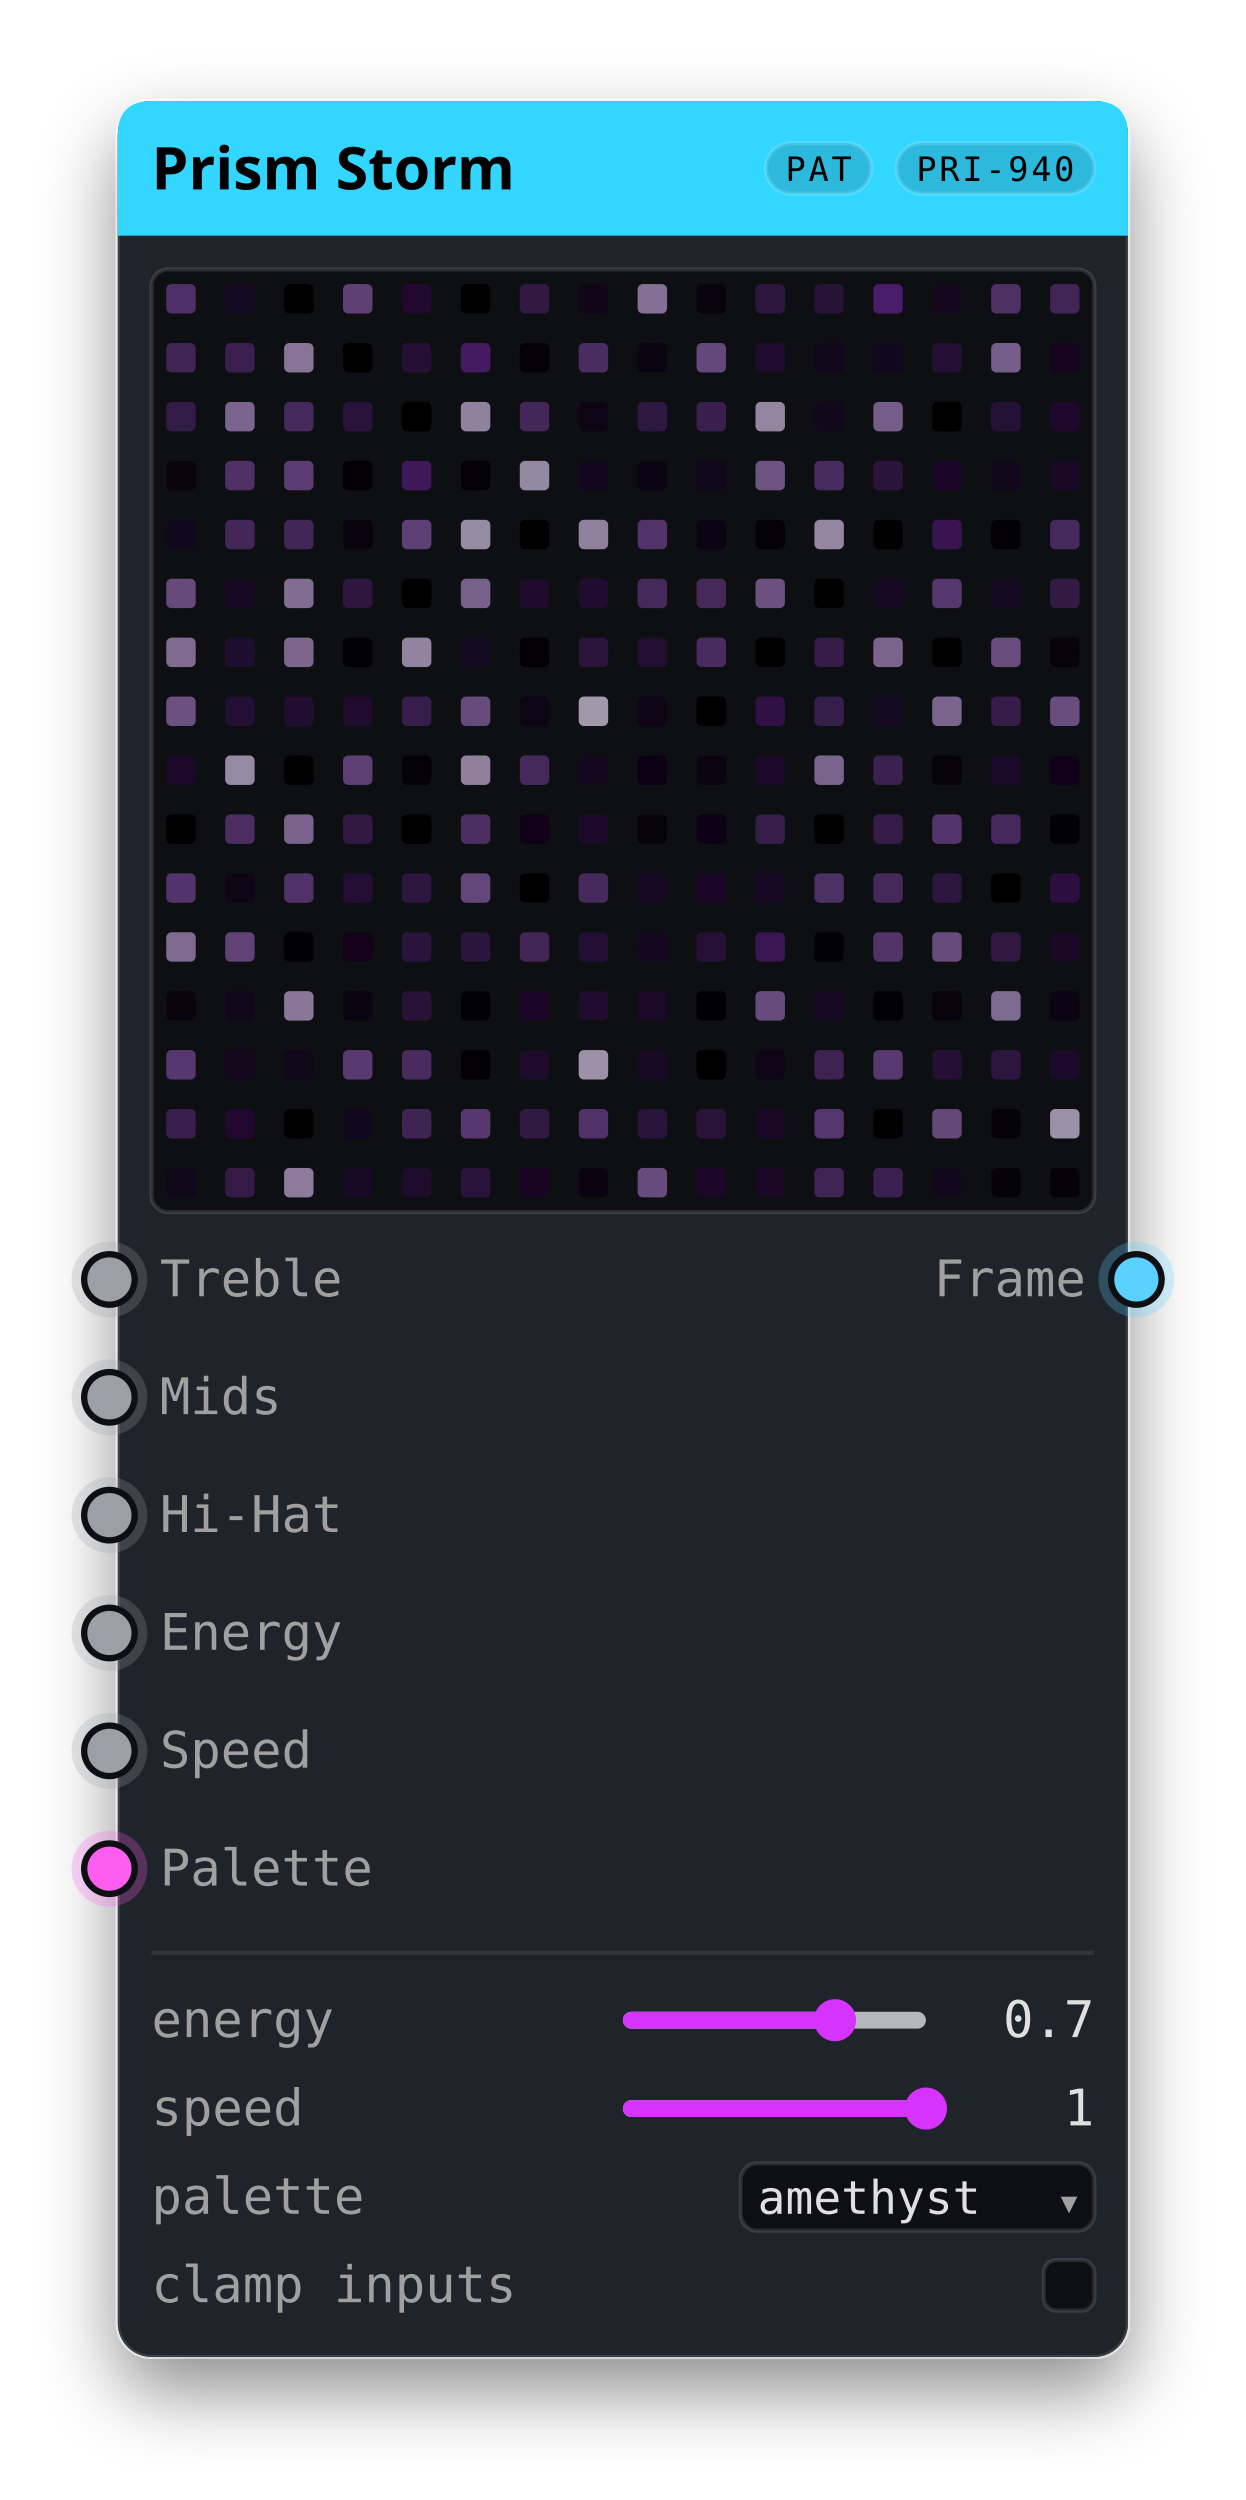
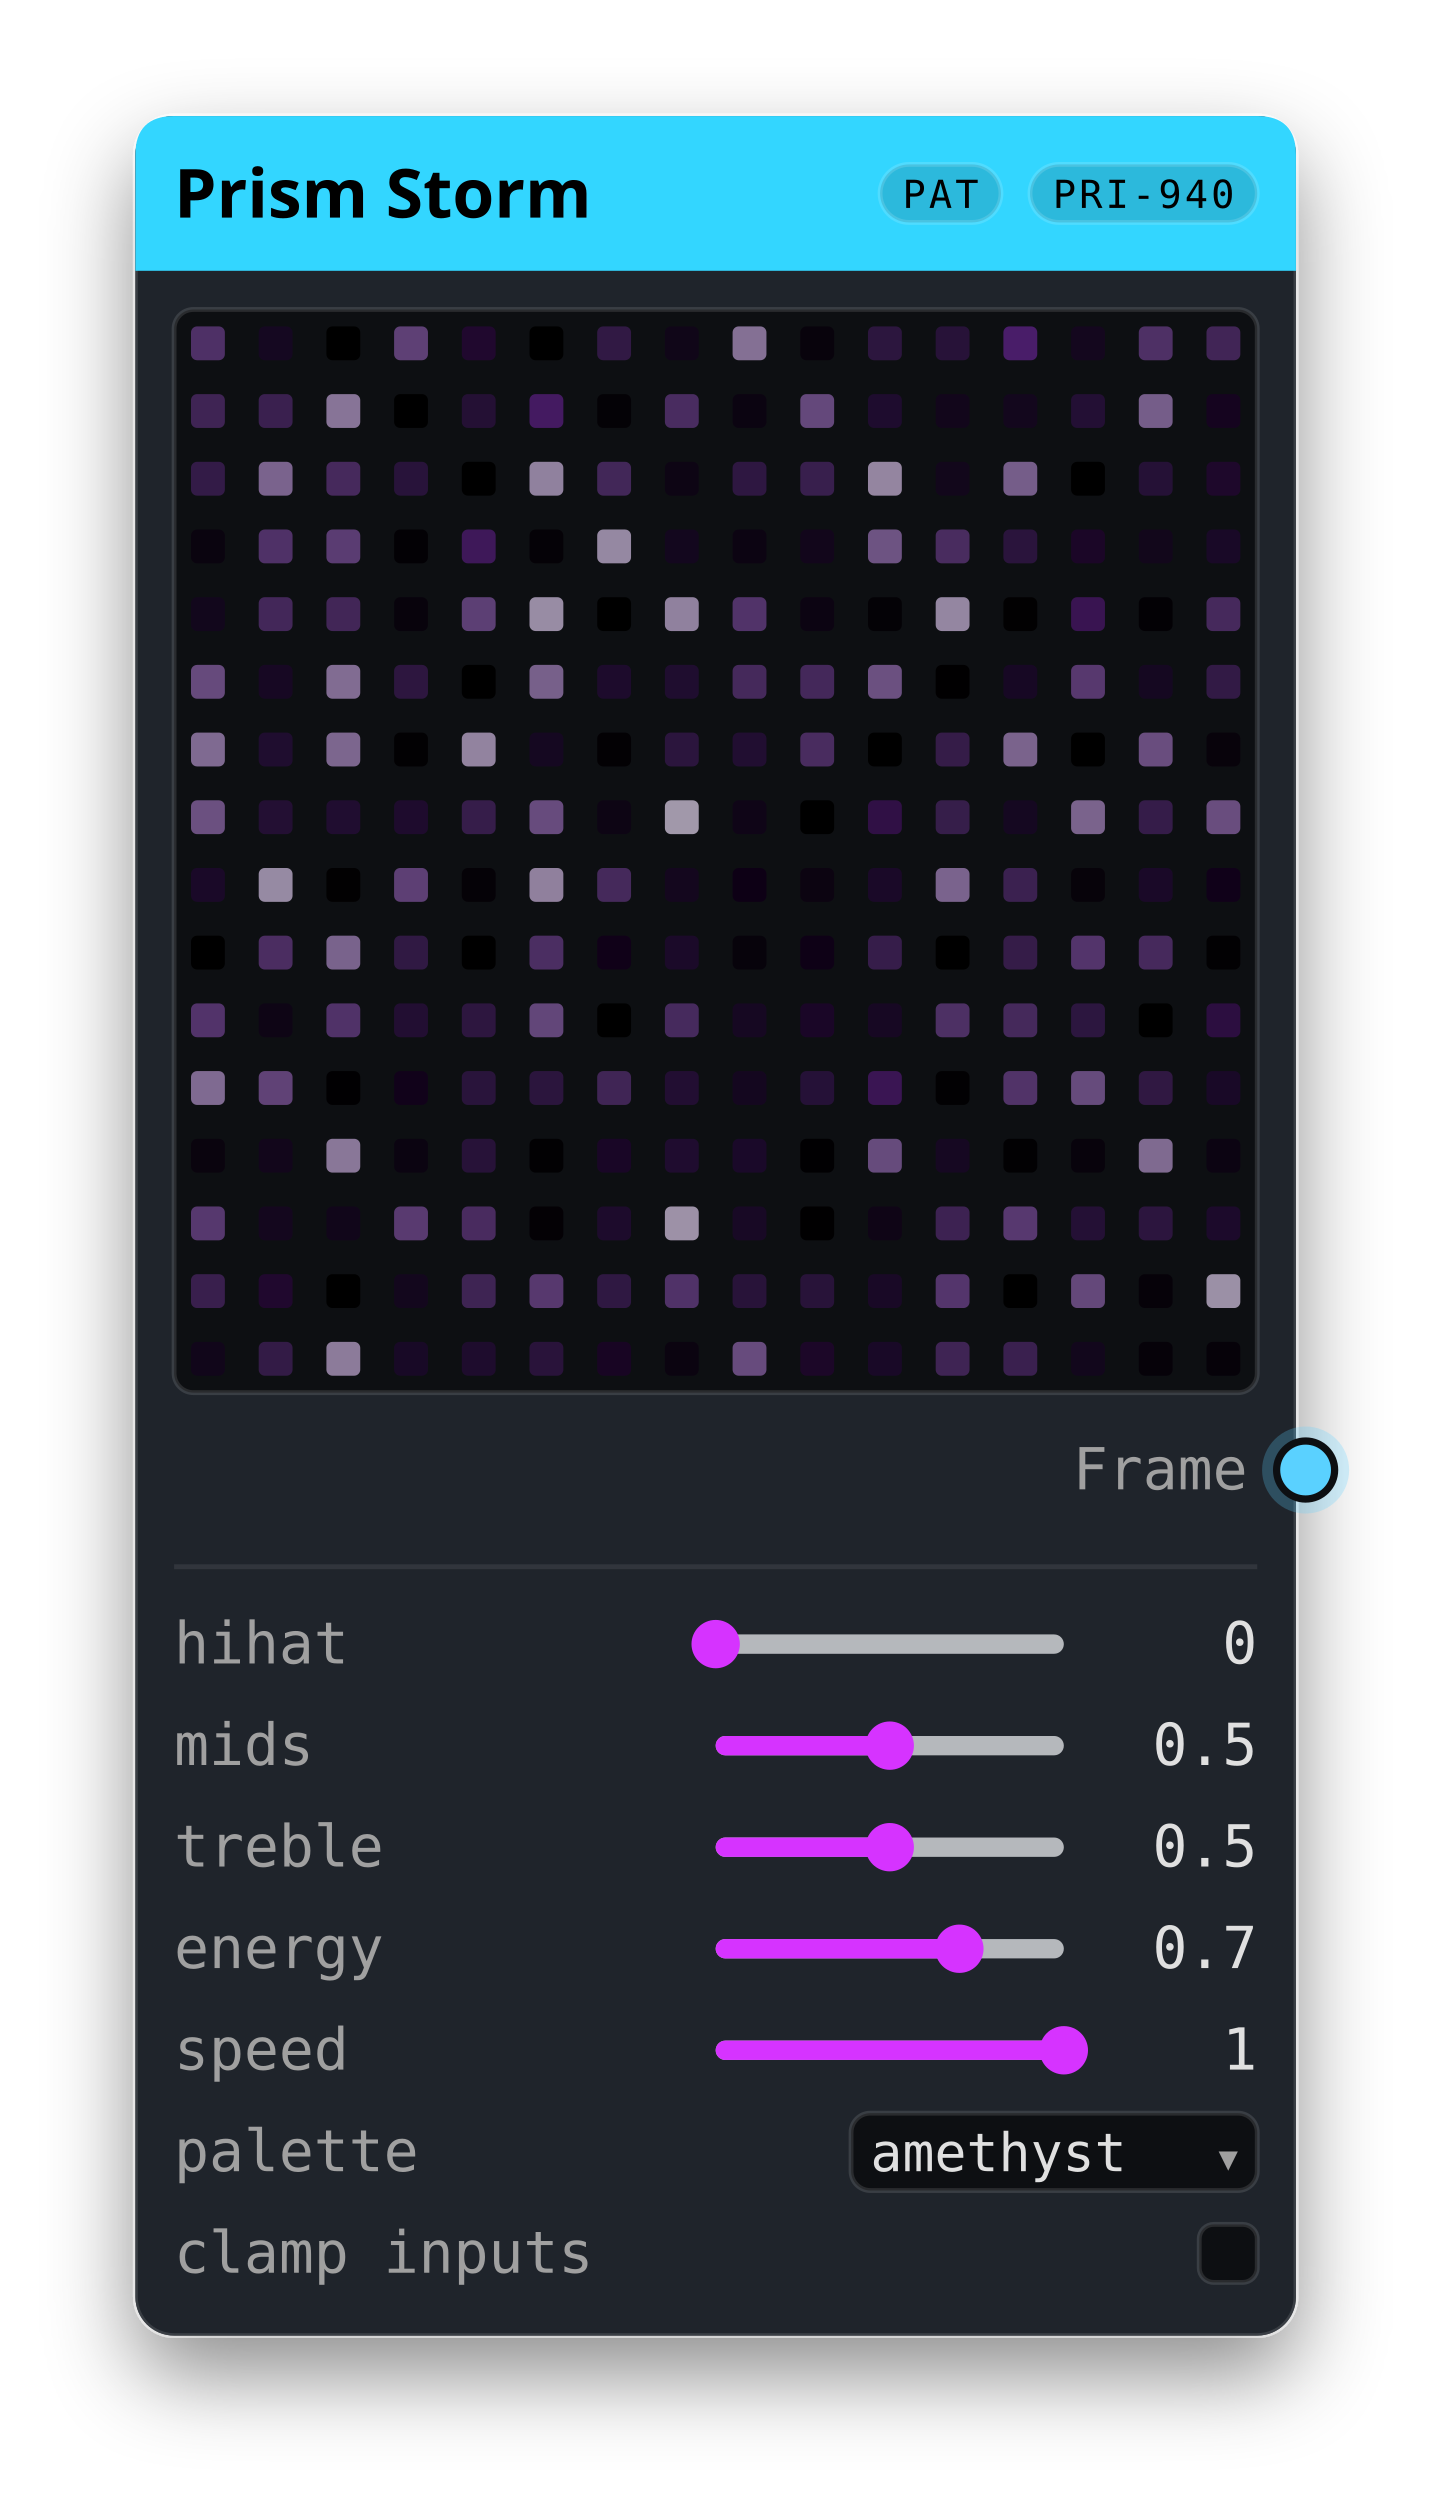
- <svg xmlns="http://www.w3.org/2000/svg" viewBox="0 0 296 594" width="296" height="594" role="img" aria-label="Prism Storm node">
+ <svg xmlns="http://www.w3.org/2000/svg" viewBox="0 0 296 517" width="296" height="517" role="img" aria-label="Prism Storm node">
  <defs>
    <filter id="shadow" x="-20%" y="-20%" width="140%" height="160%">
      <feDropShadow dx="0" dy="8" stdDeviation="9" flood-color="#000" flood-opacity="0.45" />
    </filter>
  </defs>
  <g transform="translate(28,24)">
-     <rect x="0" y="0" width="240" height="536" rx="8" fill="#1f242b" stroke="rgba(255,255,255,0.12)" filter="url(#shadow)" />
-     <rect x="0" y="0" width="240" height="536" rx="8" fill="#1f242b" stroke="rgba(255,255,255,0.12)" />
+     <rect x="0" y="0" width="240" height="459" rx="8" fill="#1f242b" stroke="rgba(255,255,255,0.12)" filter="url(#shadow)" />
+     <rect x="0" y="0" width="240" height="459" rx="8" fill="#1f242b" stroke="rgba(255,255,255,0.12)" />
    <path d="M0,32 L0,8 Q0,0 8,0 L232,0 Q240,0 240,8 L240,32 Z" fill="#33d6ff" />
    <text x="8" y="21" font-family="'Audiowide','Trebuchet MS','Arial Black',sans-serif" font-size="14" font-weight="600" fill="#000">Prism Storm</text>
    <rect x="154" y="10" width="25" height="12" rx="6" fill="rgba(0,0,0,0.14)" stroke="rgba(255,255,255,0.14)" />
    <text x="166.5" y="19" text-anchor="middle" font-family="'JetBrains Mono','Cascadia Mono','Consolas',monospace" font-size="8" letter-spacing="0.08em" fill="#000">PAT</text>
    <rect x="185" y="10" width="47" height="12" rx="6" fill="rgba(0,0,0,0.14)" stroke="rgba(255,255,255,0.14)" />
    <text x="208.5" y="19" text-anchor="middle" font-family="'JetBrains Mono','Cascadia Mono','Consolas',monospace" font-size="8" letter-spacing="0.08em" fill="#000">PRI-940</text>
    <rect x="8" y="40" width="224" height="224" rx="4" fill="#0d0f12" stroke="rgba(255,255,255,0.12)" />
    <rect x="11.50" y="43.50" width="7.00" height="7.00" rx="1.26" fill="rgb(78,48,102)" />
    <rect x="25.50" y="43.50" width="7.00" height="7.00" rx="1.26" fill="rgb(21,8,33)" />
    <rect x="39.50" y="43.50" width="7.00" height="7.00" rx="1.26" fill="rgb(0,0,0)" />
    <rect x="53.50" y="43.50" width="7.00" height="7.00" rx="1.26" fill="rgb(94,64,117)" />
    <rect x="67.50" y="43.50" width="7.00" height="7.00" rx="1.26" fill="rgb(32,8,46)" />
    <rect x="81.50" y="43.50" width="7.00" height="7.00" rx="1.26" fill="rgb(0,0,0)" />
    <rect x="95.50" y="43.50" width="7.00" height="7.00" rx="1.26" fill="rgb(49,25,68)" />
    <rect x="109.50" y="43.50" width="7.00" height="7.00" rx="1.26" fill="rgb(16,6,24)" />
    <rect x="123.50" y="43.50" width="7.00" height="7.00" rx="1.26" fill="rgb(132,112,148)" />
    <rect x="137.50" y="43.50" width="7.00" height="7.00" rx="1.26" fill="rgb(8,3,12)" />
    <rect x="151.50" y="43.50" width="7.00" height="7.00" rx="1.26" fill="rgb(44,22,62)" />
    <rect x="165.50" y="43.50" width="7.00" height="7.00" rx="1.26" fill="rgb(39,18,56)" />
    <rect x="179.50" y="43.50" width="7.00" height="7.00" rx="1.26" fill="rgb(73,29,105)" />
    <rect x="193.50" y="43.50" width="7.00" height="7.00" rx="1.26" fill="rgb(20,7,30)" />
    <rect x="207.50" y="43.50" width="7.00" height="7.00" rx="1.26" fill="rgb(78,48,101)" />
    <rect x="221.50" y="43.50" width="7.00" height="7.00" rx="1.26" fill="rgb(65,37,86)" />
    <rect x="11.50" y="57.50" width="7.00" height="7.00" rx="1.26" fill="rgb(63,36,84)" />
    <rect x="25.50" y="57.50" width="7.00" height="7.00" rx="1.26" fill="rgb(58,32,79)" />
    <rect x="39.50" y="57.50" width="7.00" height="7.00" rx="1.26" fill="rgb(135,116,151)" />
    <rect x="53.50" y="57.50" width="7.00" height="7.00" rx="1.26" fill="rgb(0,0,0)" />
    <rect x="67.50" y="57.50" width="7.00" height="7.00" rx="1.26" fill="rgb(36,16,52)" />
    <rect x="81.50" y="57.50" width="7.00" height="7.00" rx="1.26" fill="rgb(68,26,97)" />
    <rect x="95.50" y="57.50" width="7.00" height="7.00" rx="1.26" fill="rgb(4,2,6)" />
    <rect x="109.50" y="57.50" width="7.00" height="7.00" rx="1.26" fill="rgb(73,44,96)" />
    <rect x="123.50" y="57.50" width="7.00" height="7.00" rx="1.26" fill="rgb(11,4,17)" />
    <rect x="137.50" y="57.50" width="7.00" height="7.00" rx="1.26" fill="rgb(100,72,123)" />
    <rect x="151.50" y="57.50" width="7.00" height="7.00" rx="1.26" fill="rgb(30,12,46)" />
    <rect x="165.50" y="57.50" width="7.00" height="7.00" rx="1.26" fill="rgb(18,6,27)" />
    <rect x="179.50" y="57.50" width="7.00" height="7.00" rx="1.26" fill="rgb(19,7,29)" />
    <rect x="193.50" y="57.50" width="7.00" height="7.00" rx="1.26" fill="rgb(35,15,52)" />
    <rect x="207.50" y="57.50" width="7.00" height="7.00" rx="1.26" fill="rgb(117,93,137)" />
    <rect x="221.50" y="57.50" width="7.00" height="7.00" rx="1.26" fill="rgb(21,4,31)" />
    <rect x="11.50" y="71.50" width="7.00" height="7.00" rx="1.26" fill="rgb(51,27,71)" />
    <rect x="25.50" y="71.50" width="7.00" height="7.00" rx="1.26" fill="rgb(122,99,141)" />
    <rect x="39.50" y="71.50" width="7.00" height="7.00" rx="1.26" fill="rgb(70,41,92)" />
    <rect x="53.50" y="71.50" width="7.00" height="7.00" rx="1.26" fill="rgb(40,19,58)" />
    <rect x="67.50" y="71.50" width="7.00" height="7.00" rx="1.26" fill="rgb(0,0,0)" />
    <rect x="81.50" y="71.50" width="7.00" height="7.00" rx="1.26" fill="rgb(144,129,158)" />
    <rect x="95.50" y="71.50" width="7.00" height="7.00" rx="1.26" fill="rgb(66,39,88)" />
    <rect x="109.50" y="71.50" width="7.00" height="7.00" rx="1.26" fill="rgb(13,5,20)" />
    <rect x="123.50" y="71.50" width="7.00" height="7.00" rx="1.26" fill="rgb(46,23,65)" />
    <rect x="137.50" y="71.50" width="7.00" height="7.00" rx="1.26" fill="rgb(56,31,77)" />
    <rect x="151.50" y="71.50" width="7.00" height="7.00" rx="1.26" fill="rgb(148,133,160)" />
    <rect x="165.50" y="71.50" width="7.00" height="7.00" rx="1.26" fill="rgb(18,7,27)" />
    <rect x="179.50" y="71.50" width="7.00" height="7.00" rx="1.26" fill="rgb(117,93,137)" />
    <rect x="193.50" y="71.50" width="7.00" height="7.00" rx="1.26" fill="rgb(0,0,0)" />
    <rect x="207.50" y="71.50" width="7.00" height="7.00" rx="1.26" fill="rgb(37,17,54)" />
    <rect x="221.50" y="71.50" width="7.00" height="7.00" rx="1.26" fill="rgb(30,8,43)" />
    <rect x="11.50" y="85.50" width="7.00" height="7.00" rx="1.26" fill="rgb(10,4,15)" />
    <rect x="25.50" y="85.50" width="7.00" height="7.00" rx="1.26" fill="rgb(79,49,103)" />
    <rect x="39.50" y="85.50" width="7.00" height="7.00" rx="1.26" fill="rgb(90,60,114)" />
    <rect x="53.50" y="85.50" width="7.00" height="7.00" rx="1.26" fill="rgb(3,1,5)" />
    <rect x="67.50" y="85.50" width="7.00" height="7.00" rx="1.26" fill="rgb(62,24,89)" />
    <rect x="81.50" y="85.50" width="7.00" height="7.00" rx="1.26" fill="rgb(5,2,7)" />
    <rect x="95.50" y="85.50" width="7.00" height="7.00" rx="1.26" fill="rgb(149,136,162)" />
    <rect x="109.50" y="85.50" width="7.00" height="7.00" rx="1.26" fill="rgb(19,7,30)" />
    <rect x="123.50" y="85.50" width="7.00" height="7.00" rx="1.26" fill="rgb(12,4,18)" />
    <rect x="137.50" y="85.50" width="7.00" height="7.00" rx="1.26" fill="rgb(18,6,27)" />
    <rect x="151.50" y="85.50" width="7.00" height="7.00" rx="1.26" fill="rgb(109,83,130)" />
    <rect x="165.50" y="85.50" width="7.00" height="7.00" rx="1.26" fill="rgb(73,44,95)" />
    <rect x="179.50" y="85.50" width="7.00" height="7.00" rx="1.26" fill="rgb(42,20,60)" />
    <rect x="193.50" y="85.50" width="7.00" height="7.00" rx="1.26" fill="rgb(27,6,39)" />
    <rect x="207.50" y="85.50" width="7.00" height="7.00" rx="1.26" fill="rgb(18,7,27)" />
    <rect x="221.50" y="85.50" width="7.00" height="7.00" rx="1.26" fill="rgb(25,9,39)" />
    <rect x="11.50" y="99.50" width="7.00" height="7.00" rx="1.26" fill="rgb(18,7,28)" />
    <rect x="25.50" y="99.50" width="7.00" height="7.00" rx="1.26" fill="rgb(67,39,89)" />
    <rect x="39.50" y="99.50" width="7.00" height="7.00" rx="1.26" fill="rgb(66,38,87)" />
    <rect x="53.50" y="99.50" width="7.00" height="7.00" rx="1.26" fill="rgb(8,3,12)" />
    <rect x="67.50" y="99.50" width="7.00" height="7.00" rx="1.26" fill="rgb(92,63,116)" />
    <rect x="81.50" y="99.50" width="7.00" height="7.00" rx="1.26" fill="rgb(152,140,164)" />
    <rect x="95.50" y="99.50" width="7.00" height="7.00" rx="1.26" fill="rgb(0,0,0)" />
    <rect x="109.50" y="99.50" width="7.00" height="7.00" rx="1.26" fill="rgb(144,129,158)" />
    <rect x="123.50" y="99.50" width="7.00" height="7.00" rx="1.26" fill="rgb(81,51,105)" />
    <rect x="137.50" y="99.50" width="7.00" height="7.00" rx="1.26" fill="rgb(12,4,18)" />
    <rect x="151.50" y="99.50" width="7.00" height="7.00" rx="1.26" fill="rgb(4,2,6)" />
    <rect x="165.50" y="99.50" width="7.00" height="7.00" rx="1.26" fill="rgb(148,134,161)" />
    <rect x="179.50" y="99.50" width="7.00" height="7.00" rx="1.26" fill="rgb(2,1,2)" />
    <rect x="193.50" y="99.50" width="7.00" height="7.00" rx="1.26" fill="rgb(57,20,81)" />
    <rect x="207.50" y="99.50" width="7.00" height="7.00" rx="1.26" fill="rgb(3,1,5)" />
    <rect x="221.50" y="99.50" width="7.00" height="7.00" rx="1.26" fill="rgb(70,41,92)" />
    <rect x="11.50" y="113.50" width="7.00" height="7.00" rx="1.26" fill="rgb(102,74,124)" />
    <rect x="25.50" y="113.50" width="7.00" height="7.00" rx="1.26" fill="rgb(23,8,35)" />
    <rect x="39.50" y="113.50" width="7.00" height="7.00" rx="1.26" fill="rgb(129,108,146)" />
    <rect x="53.50" y="113.50" width="7.00" height="7.00" rx="1.26" fill="rgb(45,22,63)" />
    <rect x="67.50" y="113.50" width="7.00" height="7.00" rx="1.26" fill="rgb(0,0,0)" />
    <rect x="81.50" y="113.50" width="7.00" height="7.00" rx="1.26" fill="rgb(119,96,138)" />
    <rect x="95.50" y="113.50" width="7.00" height="7.00" rx="1.26" fill="rgb(29,11,44)" />
    <rect x="109.50" y="113.50" width="7.00" height="7.00" rx="1.26" fill="rgb(31,13,47)" />
    <rect x="123.50" y="113.50" width="7.00" height="7.00" rx="1.26" fill="rgb(69,41,91)" />
    <rect x="137.50" y="113.50" width="7.00" height="7.00" rx="1.26" fill="rgb(68,40,90)" />
    <rect x="151.50" y="113.50" width="7.00" height="7.00" rx="1.26" fill="rgb(107,80,128)" />
    <rect x="165.50" y="113.50" width="7.00" height="7.00" rx="1.26" fill="rgb(1,0,1)" />
    <rect x="179.50" y="113.50" width="7.00" height="7.00" rx="1.26" fill="rgb(23,8,36)" />
    <rect x="193.50" y="113.50" width="7.00" height="7.00" rx="1.26" fill="rgb(87,56,110)" />
    <rect x="207.50" y="113.50" width="7.00" height="7.00" rx="1.26" fill="rgb(21,8,33)" />
    <rect x="221.50" y="113.50" width="7.00" height="7.00" rx="1.26" fill="rgb(50,26,69)" />
    <rect x="11.50" y="127.50" width="7.00" height="7.00" rx="1.26" fill="rgb(127,106,145)" />
    <rect x="25.50" y="127.50" width="7.00" height="7.00" rx="1.26" fill="rgb(31,13,47)" />
    <rect x="39.50" y="127.50" width="7.00" height="7.00" rx="1.26" fill="rgb(124,102,142)" />
    <rect x="53.50" y="127.50" width="7.00" height="7.00" rx="1.26" fill="rgb(2,1,3)" />
    <rect x="67.50" y="127.50" width="7.00" height="7.00" rx="1.26" fill="rgb(146,131,159)" />
    <rect x="81.50" y="127.50" width="7.00" height="7.00" rx="1.26" fill="rgb(21,8,33)" />
    <rect x="95.50" y="127.50" width="7.00" height="7.00" rx="1.26" fill="rgb(3,1,4)" />
    <rect x="109.50" y="127.50" width="7.00" height="7.00" rx="1.26" fill="rgb(43,21,61)" />
    <rect x="123.50" y="127.50" width="7.00" height="7.00" rx="1.26" fill="rgb(33,14,49)" />
    <rect x="137.50" y="127.50" width="7.00" height="7.00" rx="1.26" fill="rgb(73,44,95)" />
    <rect x="151.50" y="127.50" width="7.00" height="7.00" rx="1.26" fill="rgb(0,0,0)" />
    <rect x="165.50" y="127.50" width="7.00" height="7.00" rx="1.26" fill="rgb(53,28,72)" />
    <rect x="179.50" y="127.50" width="7.00" height="7.00" rx="1.26" fill="rgb(122,99,140)" />
    <rect x="193.50" y="127.50" width="7.00" height="7.00" rx="1.26" fill="rgb(0,0,0)" />
    <rect x="207.50" y="127.50" width="7.00" height="7.00" rx="1.26" fill="rgb(105,77,126)" />
    <rect x="221.50" y="127.50" width="7.00" height="7.00" rx="1.26" fill="rgb(8,3,11)" />
    <rect x="11.50" y="141.50" width="7.00" height="7.00" rx="1.26" fill="rgb(107,80,128)" />
    <rect x="25.50" y="141.50" width="7.00" height="7.00" rx="1.26" fill="rgb(35,15,51)" />
    <rect x="39.50" y="141.50" width="7.00" height="7.00" rx="1.26" fill="rgb(32,13,48)" />
    <rect x="53.50" y="141.50" width="7.00" height="7.00" rx="1.26" fill="rgb(30,11,45)" />
    <rect x="67.50" y="141.50" width="7.00" height="7.00" rx="1.26" fill="rgb(54,29,74)" />
    <rect x="81.50" y="141.50" width="7.00" height="7.00" rx="1.26" fill="rgb(103,75,125)" />
    <rect x="95.50" y="141.50" width="7.00" height="7.00" rx="1.26" fill="rgb(13,5,20)" />
    <rect x="109.50" y="141.50" width="7.00" height="7.00" rx="1.26" fill="rgb(161,152,170)" />
    <rect x="123.50" y="141.50" width="7.00" height="7.00" rx="1.26" fill="rgb(15,5,23)" />
    <rect x="137.50" y="141.50" width="7.00" height="7.00" rx="1.26" fill="rgb(0,0,0)" />
    <rect x="151.50" y="141.50" width="7.00" height="7.00" rx="1.26" fill="rgb(48,16,69)" />
    <rect x="165.50" y="141.50" width="7.00" height="7.00" rx="1.26" fill="rgb(54,30,74)" />
    <rect x="179.50" y="141.50" width="7.00" height="7.00" rx="1.26" fill="rgb(21,8,33)" />
    <rect x="193.50" y="141.50" width="7.00" height="7.00" rx="1.26" fill="rgb(122,99,140)" />
    <rect x="207.50" y="141.50" width="7.00" height="7.00" rx="1.26" fill="rgb(53,28,73)" />
    <rect x="221.50" y="141.50" width="7.00" height="7.00" rx="1.26" fill="rgb(105,77,126)" />
    <rect x="11.50" y="155.50" width="7.00" height="7.00" rx="1.26" fill="rgb(26,9,40)" />
    <rect x="25.50" y="155.50" width="7.00" height="7.00" rx="1.26" fill="rgb(150,138,163)" />
    <rect x="39.50" y="155.50" width="7.00" height="7.00" rx="1.26" fill="rgb(2,1,2)" />
    <rect x="53.50" y="155.50" width="7.00" height="7.00" rx="1.26" fill="rgb(93,63,116)" />
    <rect x="67.50" y="155.50" width="7.00" height="7.00" rx="1.26" fill="rgb(5,2,7)" />
    <rect x="81.50" y="155.50" width="7.00" height="7.00" rx="1.26" fill="rgb(144,128,157)" />
    <rect x="95.50" y="155.50" width="7.00" height="7.00" rx="1.26" fill="rgb(69,41,91)" />
    <rect x="109.50" y="155.50" width="7.00" height="7.00" rx="1.26" fill="rgb(20,7,30)" />
    <rect x="123.50" y="155.50" width="7.00" height="7.00" rx="1.26" fill="rgb(13,0,21)" />
    <rect x="137.50" y="155.50" width="7.00" height="7.00" rx="1.26" fill="rgb(12,4,17)" />
    <rect x="151.50" y="155.50" width="7.00" height="7.00" rx="1.26" fill="rgb(26,9,40)" />
    <rect x="165.50" y="155.50" width="7.00" height="7.00" rx="1.26" fill="rgb(122,99,141)" />
    <rect x="179.50" y="155.50" width="7.00" height="7.00" rx="1.26" fill="rgb(59,33,80)" />
    <rect x="193.50" y="155.50" width="7.00" height="7.00" rx="1.26" fill="rgb(7,3,10)" />
    <rect x="207.50" y="155.50" width="7.00" height="7.00" rx="1.26" fill="rgb(26,9,40)" />
    <rect x="221.50" y="155.50" width="7.00" height="7.00" rx="1.26" fill="rgb(16,1,25)" />
    <rect x="11.50" y="169.50" width="7.00" height="7.00" rx="1.26" fill="rgb(0,0,0)" />
    <rect x="25.50" y="169.50" width="7.00" height="7.00" rx="1.26" fill="rgb(75,45,97)" />
    <rect x="39.50" y="169.50" width="7.00" height="7.00" rx="1.26" fill="rgb(121,99,140)" />
    <rect x="53.50" y="169.50" width="7.00" height="7.00" rx="1.26" fill="rgb(48,25,67)" />
    <rect x="67.50" y="169.50" width="7.00" height="7.00" rx="1.26" fill="rgb(0,0,0)" />
    <rect x="81.50" y="169.50" width="7.00" height="7.00" rx="1.26" fill="rgb(75,46,98)" />
    <rect x="95.50" y="169.50" width="7.00" height="7.00" rx="1.26" fill="rgb(16,1,24)" />
    <rect x="109.50" y="169.50" width="7.00" height="7.00" rx="1.26" fill="rgb(27,10,41)" />
    <rect x="123.50" y="169.50" width="7.00" height="7.00" rx="1.26" fill="rgb(7,3,11)" />
    <rect x="137.50" y="169.50" width="7.00" height="7.00" rx="1.26" fill="rgb(14,1,22)" />
    <rect x="151.50" y="169.50" width="7.00" height="7.00" rx="1.26" fill="rgb(54,29,74)" />
    <rect x="165.50" y="169.50" width="7.00" height="7.00" rx="1.26" fill="rgb(0,0,0)" />
    <rect x="179.50" y="169.50" width="7.00" height="7.00" rx="1.26" fill="rgb(53,28,72)" />
    <rect x="193.50" y="169.50" width="7.00" height="7.00" rx="1.26" fill="rgb(83,52,107)" />
    <rect x="207.50" y="169.50" width="7.00" height="7.00" rx="1.26" fill="rgb(70,41,92)" />
    <rect x="221.50" y="169.50" width="7.00" height="7.00" rx="1.26" fill="rgb(2,1,3)" />
    <rect x="11.50" y="183.50" width="7.00" height="7.00" rx="1.26" fill="rgb(82,51,106)" />
    <rect x="25.50" y="183.50" width="7.00" height="7.00" rx="1.26" fill="rgb(14,5,21)" />
    <rect x="39.50" y="183.50" width="7.00" height="7.00" rx="1.26" fill="rgb(80,50,104)" />
    <rect x="53.50" y="183.50" width="7.00" height="7.00" rx="1.26" fill="rgb(34,14,50)" />
    <rect x="67.50" y="183.50" width="7.00" height="7.00" rx="1.26" fill="rgb(45,22,63)" />
    <rect x="81.50" y="183.50" width="7.00" height="7.00" rx="1.26" fill="rgb(98,70,121)" />
    <rect x="95.50" y="183.50" width="7.00" height="7.00" rx="1.26" fill="rgb(0,0,0)" />
    <rect x="109.50" y="183.50" width="7.00" height="7.00" rx="1.26" fill="rgb(70,42,93)" />
    <rect x="123.50" y="183.50" width="7.00" height="7.00" rx="1.26" fill="rgb(22,8,34)" />
    <rect x="137.50" y="183.50" width="7.00" height="7.00" rx="1.26" fill="rgb(26,6,39)" />
    <rect x="151.50" y="183.50" width="7.00" height="7.00" rx="1.26" fill="rgb(23,8,35)" />
    <rect x="165.50" y="183.50" width="7.00" height="7.00" rx="1.26" fill="rgb(77,48,100)" />
    <rect x="179.50" y="183.50" width="7.00" height="7.00" rx="1.26" fill="rgb(69,41,91)" />
    <rect x="193.50" y="183.50" width="7.00" height="7.00" rx="1.26" fill="rgb(44,22,63)" />
    <rect x="207.50" y="183.50" width="7.00" height="7.00" rx="1.26" fill="rgb(0,0,0)" />
    <rect x="221.50" y="183.50" width="7.00" height="7.00" rx="1.26" fill="rgb(44,14,64)" />
    <rect x="11.50" y="197.50" width="7.00" height="7.00" rx="1.26" fill="rgb(127,106,145)" />
    <rect x="25.50" y="197.50" width="7.00" height="7.00" rx="1.26" fill="rgb(96,66,118)" />
    <rect x="39.50" y="197.50" width="7.00" height="7.00" rx="1.26" fill="rgb(1,0,2)" />
    <rect x="53.50" y="197.50" width="7.00" height="7.00" rx="1.26" fill="rgb(17,2,26)" />
    <rect x="67.50" y="197.50" width="7.00" height="7.00" rx="1.26" fill="rgb(41,20,59)" />
    <rect x="81.50" y="197.50" width="7.00" height="7.00" rx="1.26" fill="rgb(43,21,61)" />
    <rect x="95.50" y="197.50" width="7.00" height="7.00" rx="1.26" fill="rgb(64,37,85)" />
    <rect x="109.50" y="197.50" width="7.00" height="7.00" rx="1.26" fill="rgb(34,14,50)" />
    <rect x="123.50" y="197.50" width="7.00" height="7.00" rx="1.26" fill="rgb(20,7,31)" />
    <rect x="137.50" y="197.50" width="7.00" height="7.00" rx="1.26" fill="rgb(37,17,55)" />
    <rect x="151.50" y="197.50" width="7.00" height="7.00" rx="1.26" fill="rgb(58,21,83)" />
    <rect x="165.50" y="197.50" width="7.00" height="7.00" rx="1.26" fill="rgb(2,1,3)" />
    <rect x="179.50" y="197.50" width="7.00" height="7.00" rx="1.26" fill="rgb(81,51,104)" />
    <rect x="193.50" y="197.50" width="7.00" height="7.00" rx="1.26" fill="rgb(102,75,124)" />
    <rect x="207.50" y="197.50" width="7.00" height="7.00" rx="1.26" fill="rgb(48,24,66)" />
    <rect x="221.50" y="197.50" width="7.00" height="7.00" rx="1.26" fill="rgb(25,9,39)" />
    <rect x="11.50" y="211.50" width="7.00" height="7.00" rx="1.26" fill="rgb(10,4,14)" />
    <rect x="25.50" y="211.50" width="7.00" height="7.00" rx="1.26" fill="rgb(18,6,27)" />
    <rect x="39.50" y="211.50" width="7.00" height="7.00" rx="1.26" fill="rgb(137,119,152)" />
    <rect x="53.50" y="211.50" width="7.00" height="7.00" rx="1.26" fill="rgb(11,4,17)" />
    <rect x="67.50" y="211.50" width="7.00" height="7.00" rx="1.26" fill="rgb(39,18,56)" />
    <rect x="81.50" y="211.50" width="7.00" height="7.00" rx="1.26" fill="rgb(2,1,3)" />
    <rect x="95.50" y="211.50" width="7.00" height="7.00" rx="1.26" fill="rgb(25,6,38)" />
    <rect x="109.50" y="211.50" width="7.00" height="7.00" rx="1.26" fill="rgb(31,12,47)" />
    <rect x="123.50" y="211.50" width="7.00" height="7.00" rx="1.26" fill="rgb(26,9,41)" />
    <rect x="137.50" y="211.50" width="7.00" height="7.00" rx="1.26" fill="rgb(1,0,2)" />
    <rect x="151.50" y="211.50" width="7.00" height="7.00" rx="1.26" fill="rgb(102,75,124)" />
    <rect x="165.50" y="211.50" width="7.00" height="7.00" rx="1.26" fill="rgb(22,8,34)" />
    <rect x="179.50" y="211.50" width="7.00" height="7.00" rx="1.26" fill="rgb(2,1,3)" />
    <rect x="193.50" y="211.50" width="7.00" height="7.00" rx="1.26" fill="rgb(8,3,12)" />
    <rect x="207.50" y="211.50" width="7.00" height="7.00" rx="1.26" fill="rgb(127,106,144)" />
    <rect x="221.50" y="211.50" width="7.00" height="7.00" rx="1.26" fill="rgb(12,4,18)" />
    <rect x="11.50" y="225.50" width="7.00" height="7.00" rx="1.26" fill="rgb(86,56,110)" />
    <rect x="25.50" y="225.50" width="7.00" height="7.00" rx="1.26" fill="rgb(20,7,30)" />
    <rect x="39.50" y="225.50" width="7.00" height="7.00" rx="1.26" fill="rgb(17,6,26)" />
    <rect x="53.50" y="225.50" width="7.00" height="7.00" rx="1.26" fill="rgb(89,58,112)" />
    <rect x="67.50" y="225.50" width="7.00" height="7.00" rx="1.26" fill="rgb(73,43,95)" />
    <rect x="81.50" y="225.50" width="7.00" height="7.00" rx="1.26" fill="rgb(4,1,5)" />
    <rect x="95.50" y="225.50" width="7.00" height="7.00" rx="1.26" fill="rgb(29,11,44)" />
    <rect x="109.50" y="225.50" width="7.00" height="7.00" rx="1.26" fill="rgb(157,145,167)" />
    <rect x="123.50" y="225.50" width="7.00" height="7.00" rx="1.26" fill="rgb(24,9,37)" />
    <rect x="137.50" y="225.50" width="7.00" height="7.00" rx="1.26" fill="rgb(1,0,1)" />
    <rect x="151.50" y="225.50" width="7.00" height="7.00" rx="1.26" fill="rgb(15,5,22)" />
    <rect x="165.50" y="225.50" width="7.00" height="7.00" rx="1.26" fill="rgb(61,34,82)" />
    <rect x="179.50" y="225.50" width="7.00" height="7.00" rx="1.26" fill="rgb(87,56,111)" />
    <rect x="193.50" y="225.50" width="7.00" height="7.00" rx="1.26" fill="rgb(36,16,53)" />
    <rect x="207.50" y="225.50" width="7.00" height="7.00" rx="1.26" fill="rgb(44,21,62)" />
    <rect x="221.50" y="225.50" width="7.00" height="7.00" rx="1.26" fill="rgb(28,10,43)" />
    <rect x="11.50" y="239.50" width="7.00" height="7.00" rx="1.26" fill="rgb(57,31,77)" />
    <rect x="25.50" y="239.50" width="7.00" height="7.00" rx="1.26" fill="rgb(32,8,46)" />
    <rect x="39.50" y="239.50" width="7.00" height="7.00" rx="1.26" fill="rgb(0,0,0)" />
    <rect x="53.50" y="239.50" width="7.00" height="7.00" rx="1.26" fill="rgb(19,7,29)" />
    <rect x="67.50" y="239.50" width="7.00" height="7.00" rx="1.26" fill="rgb(62,36,83)" />
    <rect x="81.50" y="239.50" width="7.00" height="7.00" rx="1.26" fill="rgb(87,56,110)" />
    <rect x="95.50" y="239.50" width="7.00" height="7.00" rx="1.26" fill="rgb(47,24,66)" />
    <rect x="109.50" y="239.50" width="7.00" height="7.00" rx="1.26" fill="rgb(80,50,104)" />
    <rect x="123.50" y="239.50" width="7.00" height="7.00" rx="1.26" fill="rgb(40,19,57)" />
    <rect x="137.50" y="239.50" width="7.00" height="7.00" rx="1.26" fill="rgb(40,19,57)" />
    <rect x="151.50" y="239.50" width="7.00" height="7.00" rx="1.26" fill="rgb(25,9,38)" />
    <rect x="165.50" y="239.50" width="7.00" height="7.00" rx="1.26" fill="rgb(84,53,108)" />
    <rect x="179.50" y="239.50" width="7.00" height="7.00" rx="1.26" fill="rgb(0,0,0)" />
    <rect x="193.50" y="239.50" width="7.00" height="7.00" rx="1.26" fill="rgb(100,72,122)" />
    <rect x="207.50" y="239.50" width="7.00" height="7.00" rx="1.26" fill="rgb(6,2,9)" />
    <rect x="221.50" y="239.50" width="7.00" height="7.00" rx="1.26" fill="rgb(155,144,166)" />
    <rect x="11.50" y="253.50" width="7.00" height="7.00" rx="1.26" fill="rgb(17,6,26)" />
    <rect x="25.50" y="253.50" width="7.00" height="7.00" rx="1.26" fill="rgb(51,27,70)" />
    <rect x="39.50" y="253.50" width="7.00" height="7.00" rx="1.26" fill="rgb(140,123,154)" />
    <rect x="53.50" y="253.50" width="7.00" height="7.00" rx="1.26" fill="rgb(24,9,38)" />
    <rect x="67.50" y="253.50" width="7.00" height="7.00" rx="1.26" fill="rgb(30,12,45)" />
    <rect x="81.50" y="253.50" width="7.00" height="7.00" rx="1.26" fill="rgb(41,19,58)" />
    <rect x="95.50" y="253.50" width="7.00" height="7.00" rx="1.26" fill="rgb(24,5,35)" />
    <rect x="109.50" y="253.50" width="7.00" height="7.00" rx="1.26" fill="rgb(11,4,16)" />
    <rect x="123.50" y="253.50" width="7.00" height="7.00" rx="1.26" fill="rgb(103,75,125)" />
    <rect x="137.50" y="253.50" width="7.00" height="7.00" rx="1.26" fill="rgb(28,7,40)" />
    <rect x="151.50" y="253.50" width="7.00" height="7.00" rx="1.26" fill="rgb(25,9,39)" />
    <rect x="165.50" y="253.50" width="7.00" height="7.00" rx="1.26" fill="rgb(63,36,84)" />
    <rect x="179.50" y="253.50" width="7.00" height="7.00" rx="1.26" fill="rgb(58,32,79)" />
    <rect x="193.50" y="253.50" width="7.00" height="7.00" rx="1.26" fill="rgb(18,7,28)" />
    <rect x="207.50" y="253.50" width="7.00" height="7.00" rx="1.26" fill="rgb(6,2,9)" />
    <rect x="221.50" y="253.50" width="7.00" height="7.00" rx="1.26" fill="rgb(6,2,9)" />
-     <circle cx="-2" cy="280" r="9" fill="#9aa0a6" opacity="0.25" />
-     <circle cx="-2" cy="280" r="6" fill="#9aa0a6" stroke="#0d0f12" stroke-width="1.5" />
-     <text x="10" y="284" font-family="'JetBrains Mono','Cascadia Mono','Consolas',monospace" font-size="12" fill="#a0a0a0">Treble</text>
    <circle cx="242" cy="280" r="9" fill="#5ad1ff" opacity="0.25" />
    <circle cx="242" cy="280" r="6" fill="#5ad1ff" stroke="#0d0f12" stroke-width="1.5" />
    <text x="230" y="284" text-anchor="end" font-family="'JetBrains Mono','Cascadia Mono','Consolas',monospace" font-size="12" fill="#a0a0a0">Frame</text>
-     <circle cx="-2" cy="308" r="9" fill="#9aa0a6" opacity="0.25" />
-     <circle cx="-2" cy="308" r="6" fill="#9aa0a6" stroke="#0d0f12" stroke-width="1.5" />
-     <text x="10" y="312" font-family="'JetBrains Mono','Cascadia Mono','Consolas',monospace" font-size="12" fill="#a0a0a0">Mids</text>
-     <circle cx="-2" cy="336" r="9" fill="#9aa0a6" opacity="0.25" />
-     <circle cx="-2" cy="336" r="6" fill="#9aa0a6" stroke="#0d0f12" stroke-width="1.5" />
-     <text x="10" y="340" font-family="'JetBrains Mono','Cascadia Mono','Consolas',monospace" font-size="12" fill="#a0a0a0">Hi-Hat</text>
-     <circle cx="-2" cy="364" r="9" fill="#9aa0a6" opacity="0.25" />
-     <circle cx="-2" cy="364" r="6" fill="#9aa0a6" stroke="#0d0f12" stroke-width="1.5" />
-     <text x="10" y="368" font-family="'JetBrains Mono','Cascadia Mono','Consolas',monospace" font-size="12" fill="#a0a0a0">Energy</text>
-     <circle cx="-2" cy="392" r="9" fill="#9aa0a6" opacity="0.25" />
-     <circle cx="-2" cy="392" r="6" fill="#9aa0a6" stroke="#0d0f12" stroke-width="1.5" />
-     <text x="10" y="396" font-family="'JetBrains Mono','Cascadia Mono','Consolas',monospace" font-size="12" fill="#a0a0a0">Speed</text>
-     <circle cx="-2" cy="420" r="9" fill="#ff5cf0" opacity="0.25" />
-     <circle cx="-2" cy="420" r="6" fill="#ff5cf0" stroke="#0d0f12" stroke-width="1.5" />
-     <text x="10" y="424" font-family="'JetBrains Mono','Cascadia Mono','Consolas',monospace" font-size="12" fill="#a0a0a0">Palette</text>
-     <line x1="8" y1="440" x2="232" y2="440" stroke="rgba(255,255,255,0.08)" />
-     <text x="8" y="460" font-family="'JetBrains Mono','Cascadia Mono','Consolas',monospace" font-size="12" fill="#a0a0a0">energy</text>
-     <g>
-       <rect x="120" y="454" width="72" height="4" rx="2" fill="#cfd2d6" opacity="0.85" />
-       <rect x="120" y="454" width="50.4" height="4" rx="2" fill="#d633ff" />
-       <circle cx="170.4" cy="456" r="5" fill="#d633ff" />
-       <text x="232" y="460" text-anchor="end" font-family="'JetBrains Mono','Cascadia Mono','Consolas',monospace" font-size="12" fill="#e0e0e0">0.7</text>
-     </g>
-     <text x="8" y="481" font-family="'JetBrains Mono','Cascadia Mono','Consolas',monospace" font-size="12" fill="#a0a0a0">speed</text>
-     <g>
-       <rect x="120" y="475" width="72" height="4" rx="2" fill="#cfd2d6" opacity="0.85" />
-       <rect x="120" y="475" width="72.0" height="4" rx="2" fill="#d633ff" />
-       <circle cx="192.0" cy="477" r="5" fill="#d633ff" />
-       <text x="232" y="481" text-anchor="end" font-family="'JetBrains Mono','Cascadia Mono','Consolas',monospace" font-size="12" fill="#e0e0e0">1</text>
-     </g>
-     <text x="8" y="502" font-family="'JetBrains Mono','Cascadia Mono','Consolas',monospace" font-size="12" fill="#a0a0a0">palette</text>
-     <g>
-       <rect x="148" y="490" width="84" height="16" rx="4" fill="#0d0f12" stroke="rgba(255,255,255,0.12)" />
-       <text x="152" y="502" font-family="'JetBrains Mono','Cascadia Mono','Consolas',monospace" font-size="11" fill="#e0e0e0">amethyst</text>
-       <text x="228" y="502" text-anchor="end" font-size="8" fill="#a0a0a0">▾</text>
-     </g>
-     <text x="8" y="523" font-family="'JetBrains Mono','Cascadia Mono','Consolas',monospace" font-size="12" fill="#a0a0a0">clamp inputs</text>
-     <g>
-       <rect x="220" y="513" width="12" height="12" rx="3" fill="#0d0f12" stroke="rgba(255,255,255,0.12)" />
+     <line x1="8" y1="300" x2="232" y2="300" stroke="rgba(255,255,255,0.08)" />
+     <text x="8" y="320" font-family="'JetBrains Mono','Cascadia Mono','Consolas',monospace" font-size="12" fill="#a0a0a0">hihat</text>
+     <g>
+       <rect x="120" y="314" width="72" height="4" rx="2" fill="#cfd2d6" opacity="0.85" />
+       <rect x="120" y="314" width="0.0" height="4" rx="2" fill="#d633ff" />
+       <circle cx="120.0" cy="316" r="5" fill="#d633ff" />
+       <text x="232" y="320" text-anchor="end" font-family="'JetBrains Mono','Cascadia Mono','Consolas',monospace" font-size="12" fill="#e0e0e0">0</text>
+     </g>
+     <text x="8" y="341" font-family="'JetBrains Mono','Cascadia Mono','Consolas',monospace" font-size="12" fill="#a0a0a0">mids</text>
+     <g>
+       <rect x="120" y="335" width="72" height="4" rx="2" fill="#cfd2d6" opacity="0.85" />
+       <rect x="120" y="335" width="36.0" height="4" rx="2" fill="#d633ff" />
+       <circle cx="156.0" cy="337" r="5" fill="#d633ff" />
+       <text x="232" y="341" text-anchor="end" font-family="'JetBrains Mono','Cascadia Mono','Consolas',monospace" font-size="12" fill="#e0e0e0">0.5</text>
+     </g>
+     <text x="8" y="362" font-family="'JetBrains Mono','Cascadia Mono','Consolas',monospace" font-size="12" fill="#a0a0a0">treble</text>
+     <g>
+       <rect x="120" y="356" width="72" height="4" rx="2" fill="#cfd2d6" opacity="0.85" />
+       <rect x="120" y="356" width="36.0" height="4" rx="2" fill="#d633ff" />
+       <circle cx="156.0" cy="358" r="5" fill="#d633ff" />
+       <text x="232" y="362" text-anchor="end" font-family="'JetBrains Mono','Cascadia Mono','Consolas',monospace" font-size="12" fill="#e0e0e0">0.5</text>
+     </g>
+     <text x="8" y="383" font-family="'JetBrains Mono','Cascadia Mono','Consolas',monospace" font-size="12" fill="#a0a0a0">energy</text>
+     <g>
+       <rect x="120" y="377" width="72" height="4" rx="2" fill="#cfd2d6" opacity="0.85" />
+       <rect x="120" y="377" width="50.4" height="4" rx="2" fill="#d633ff" />
+       <circle cx="170.4" cy="379" r="5" fill="#d633ff" />
+       <text x="232" y="383" text-anchor="end" font-family="'JetBrains Mono','Cascadia Mono','Consolas',monospace" font-size="12" fill="#e0e0e0">0.7</text>
+     </g>
+     <text x="8" y="404" font-family="'JetBrains Mono','Cascadia Mono','Consolas',monospace" font-size="12" fill="#a0a0a0">speed</text>
+     <g>
+       <rect x="120" y="398" width="72" height="4" rx="2" fill="#cfd2d6" opacity="0.85" />
+       <rect x="120" y="398" width="72.0" height="4" rx="2" fill="#d633ff" />
+       <circle cx="192.0" cy="400" r="5" fill="#d633ff" />
+       <text x="232" y="404" text-anchor="end" font-family="'JetBrains Mono','Cascadia Mono','Consolas',monospace" font-size="12" fill="#e0e0e0">1</text>
+     </g>
+     <text x="8" y="425" font-family="'JetBrains Mono','Cascadia Mono','Consolas',monospace" font-size="12" fill="#a0a0a0">palette</text>
+     <g>
+       <rect x="148" y="413" width="84" height="16" rx="4" fill="#0d0f12" stroke="rgba(255,255,255,0.12)" />
+       <text x="152" y="425" font-family="'JetBrains Mono','Cascadia Mono','Consolas',monospace" font-size="11" fill="#e0e0e0">amethyst</text>
+       <text x="228" y="425" text-anchor="end" font-size="8" fill="#a0a0a0">▾</text>
+     </g>
+     <text x="8" y="446" font-family="'JetBrains Mono','Cascadia Mono','Consolas',monospace" font-size="12" fill="#a0a0a0">clamp inputs</text>
+     <g>
+       <rect x="220" y="436" width="12" height="12" rx="3" fill="#0d0f12" stroke="rgba(255,255,255,0.12)" />
    </g>
  </g>
</svg>
